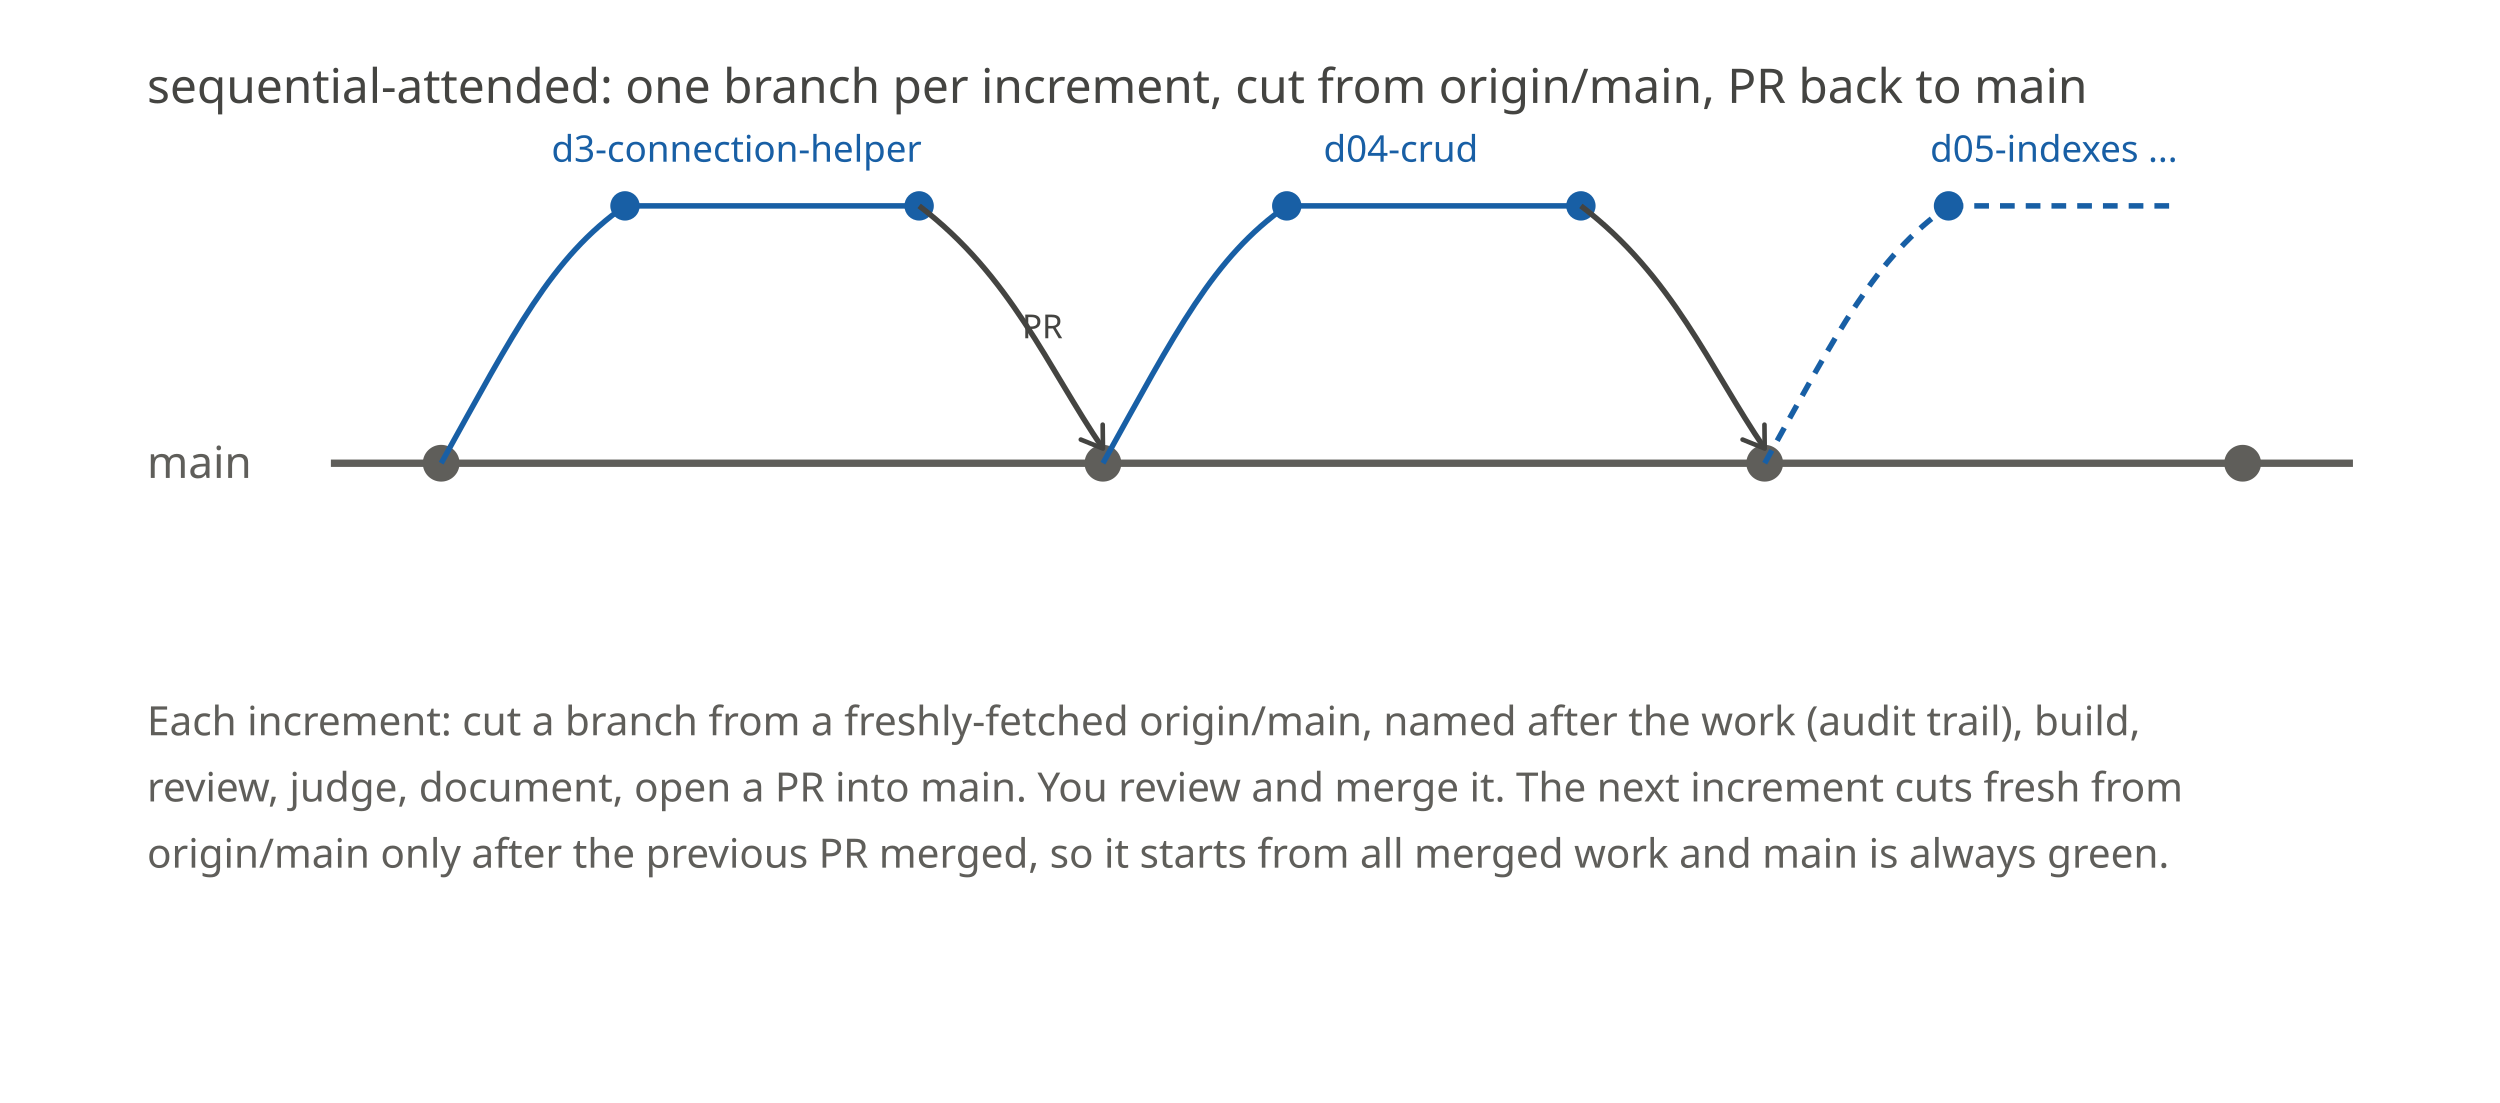
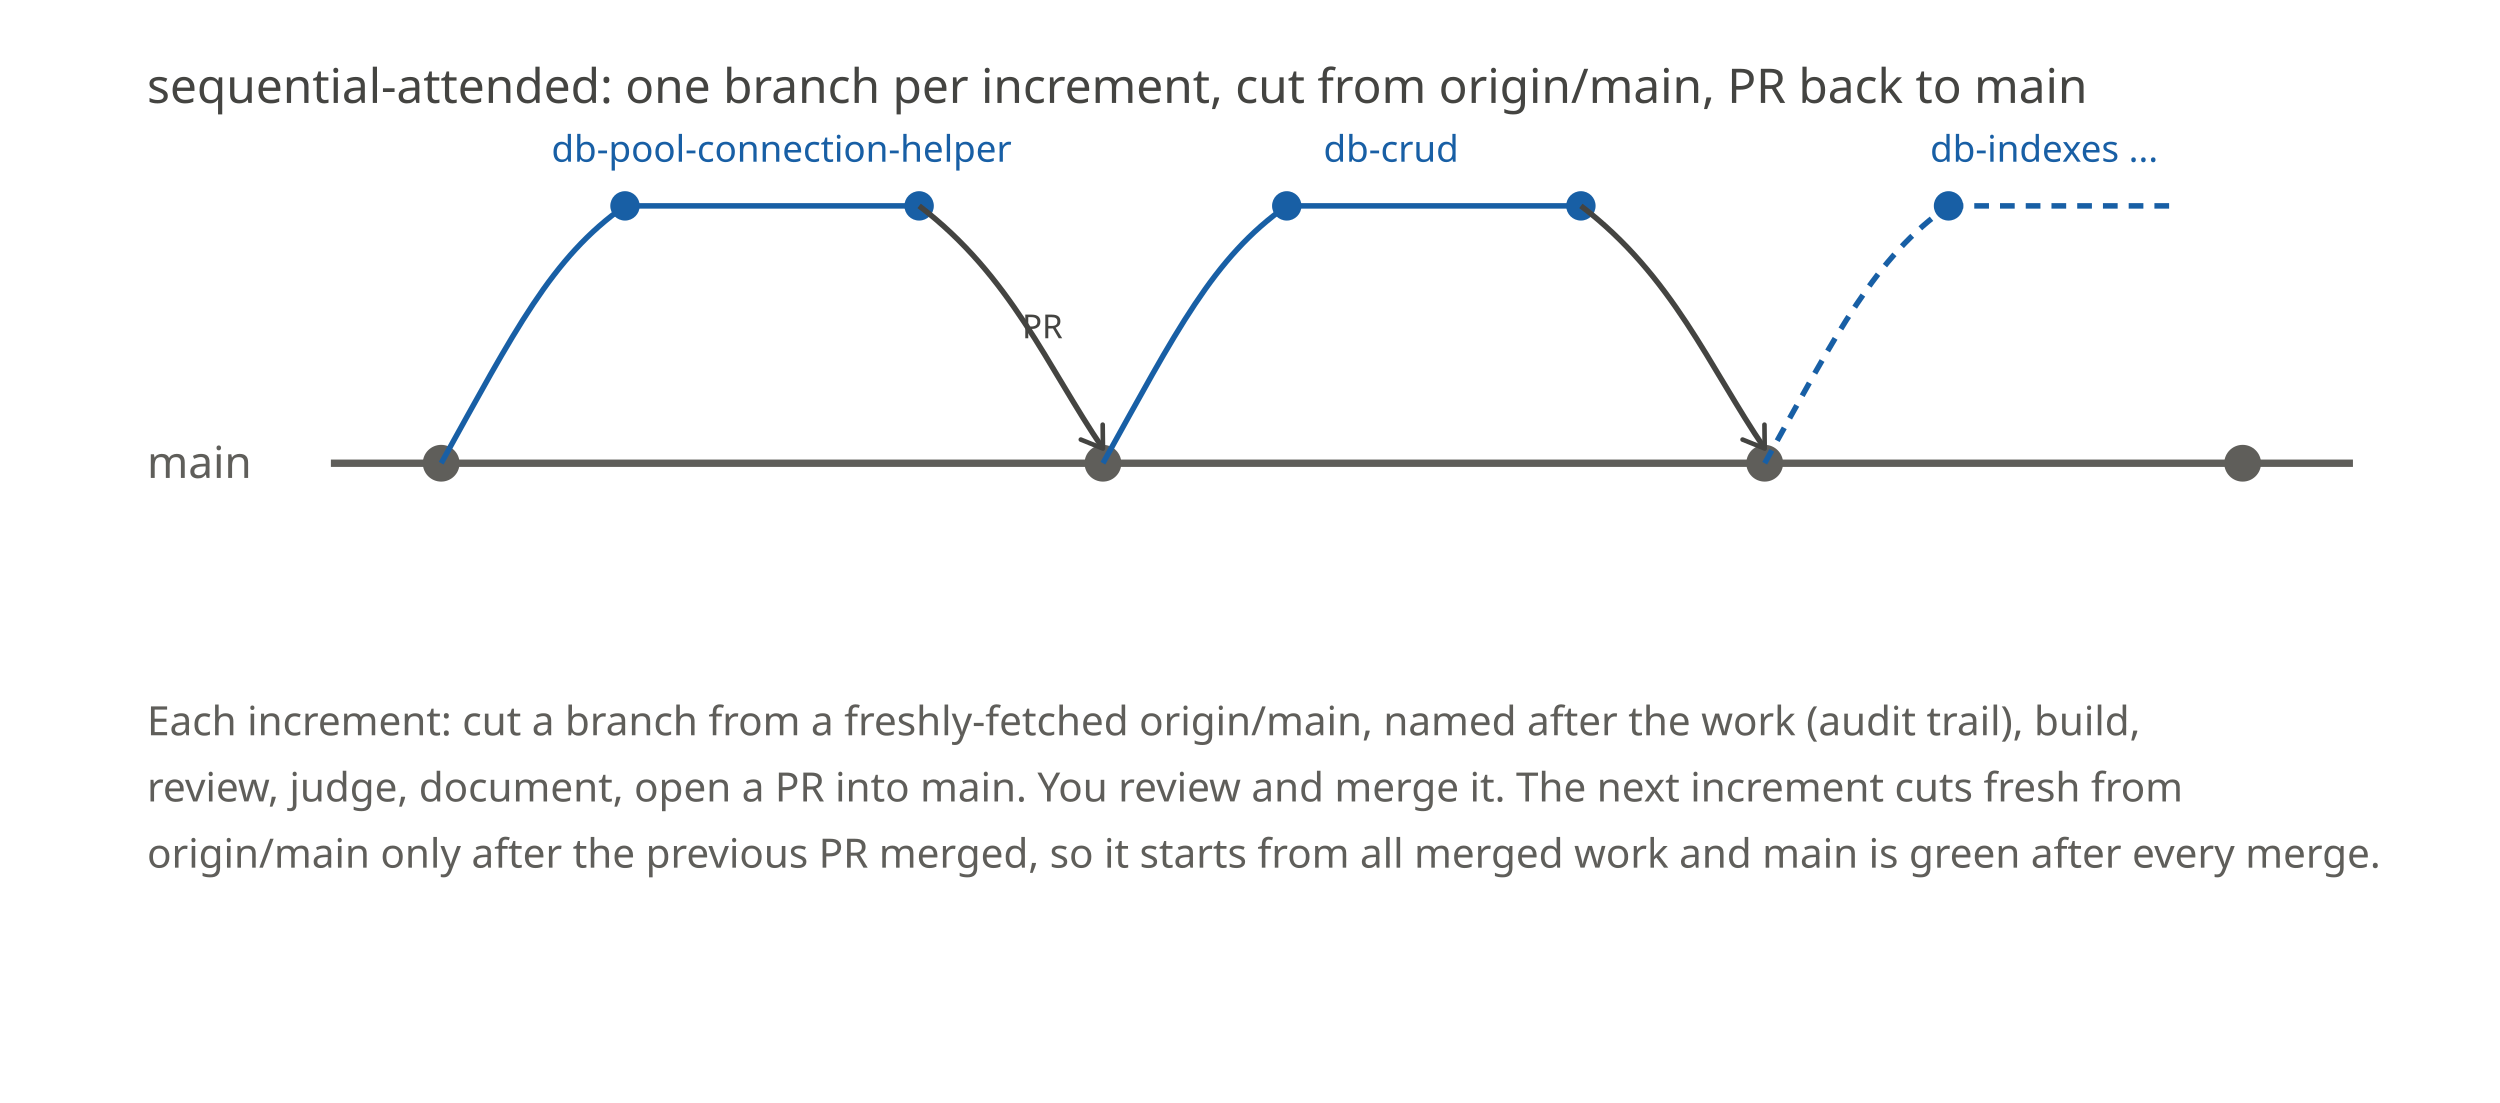
<svg xmlns="http://www.w3.org/2000/svg" width="680" viewBox="0 0 680 300" role="img" font-family="sans-serif">
  <defs>
    <marker id="arrow" viewBox="0 0 10 10" refX="8" refY="5" markerWidth="6" markerHeight="6" orient="auto-start-reverse">
      <path d="M2 1L8 5L2 9" fill="none" stroke="context-stroke" stroke-width="1.4" stroke-linecap="round" stroke-linejoin="round" />
    </marker>
  </defs>
  <text x="40" y="28" fill="#444441" font-size="13" font-weight="500">sequential-attended: one branch per increment, cut from origin/main, PR back to main</text>
  <text x="40" y="130" fill="#5F5E5A" font-size="12" font-weight="500">main</text>
  <line x1="90" y1="126" x2="640" y2="126" stroke="#5F5E5A" stroke-width="2" />
  <circle cx="120" cy="126" r="5" fill="#5F5E5A" />
  <circle cx="300" cy="126" r="5" fill="#5F5E5A" />
  <circle cx="480" cy="126" r="5" fill="#5F5E5A" />
  <circle cx="610" cy="126" r="5" fill="#5F5E5A" />
  <path d="M120 126 C140 90, 150 70, 170 56" fill="none" stroke="#185FA5" stroke-width="1.5" />
  <line x1="170" y1="56" x2="250" y2="56" stroke="#185FA5" stroke-width="1.5" />
  <circle cx="170" cy="56" r="4" fill="#185FA5" />
  <circle cx="250" cy="56" r="4" fill="#185FA5" />
  <path d="M250 56 C275 75, 285 100, 300 122" fill="none" stroke="#444441" stroke-width="1.5" marker-end="url(#arrow)" />
-   <text x="150" y="44" fill="#185FA5" font-size="10">d3-connection-helper</text>
+   <text x="150" y="44" fill="#185FA5" font-size="10">db-pool-connection-helper</text>
  <text x="278" y="92" fill="#444441" font-size="9">PR</text>
  <path d="M300 126 C320 90, 330 70, 350 56" fill="none" stroke="#185FA5" stroke-width="1.5" />
  <line x1="350" y1="56" x2="430" y2="56" stroke="#185FA5" stroke-width="1.5" />
  <circle cx="350" cy="56" r="4" fill="#185FA5" />
  <circle cx="430" cy="56" r="4" fill="#185FA5" />
  <path d="M430 56 C455 75, 465 100, 480 122" fill="none" stroke="#444441" stroke-width="1.5" marker-end="url(#arrow)" />
-   <text x="360" y="44" fill="#185FA5" font-size="10">d04-crud</text>
+   <text x="360" y="44" fill="#185FA5" font-size="10">db-crud</text>
  <path d="M480 126 C500 90, 510 70, 530 56" fill="none" stroke="#185FA5" stroke-width="1.5" stroke-dasharray="4 3" />
  <line x1="530" y1="56" x2="590" y2="56" stroke="#185FA5" stroke-width="1.5" stroke-dasharray="4 3" />
  <circle cx="530" cy="56" r="4" fill="#185FA5" />
-   <text x="525" y="44" fill="#185FA5" font-size="10">d05-indexes ...</text>
+   <text x="525" y="44" fill="#185FA5" font-size="10">db-indexes ...</text>
  <text x="40" y="200" fill="#5F5E5A" font-size="11">Each increment: cut a branch from a freshly-fetched origin/main, named after the work (audit trail), build,</text>
  <text x="40" y="218" fill="#5F5E5A" font-size="11">review, judge, document, open a PR into main. You review and merge it. The next increment cuts fresh from</text>
-   <text x="40" y="236" fill="#5F5E5A" font-size="11">origin/main only after the previous PR merged, so it starts from all merged work and main is always green.</text>
+   <text x="40" y="236" fill="#5F5E5A" font-size="11">origin/main only after the previous PR merged, so it starts from all merged work and main is green after every merge.</text>
</svg>
